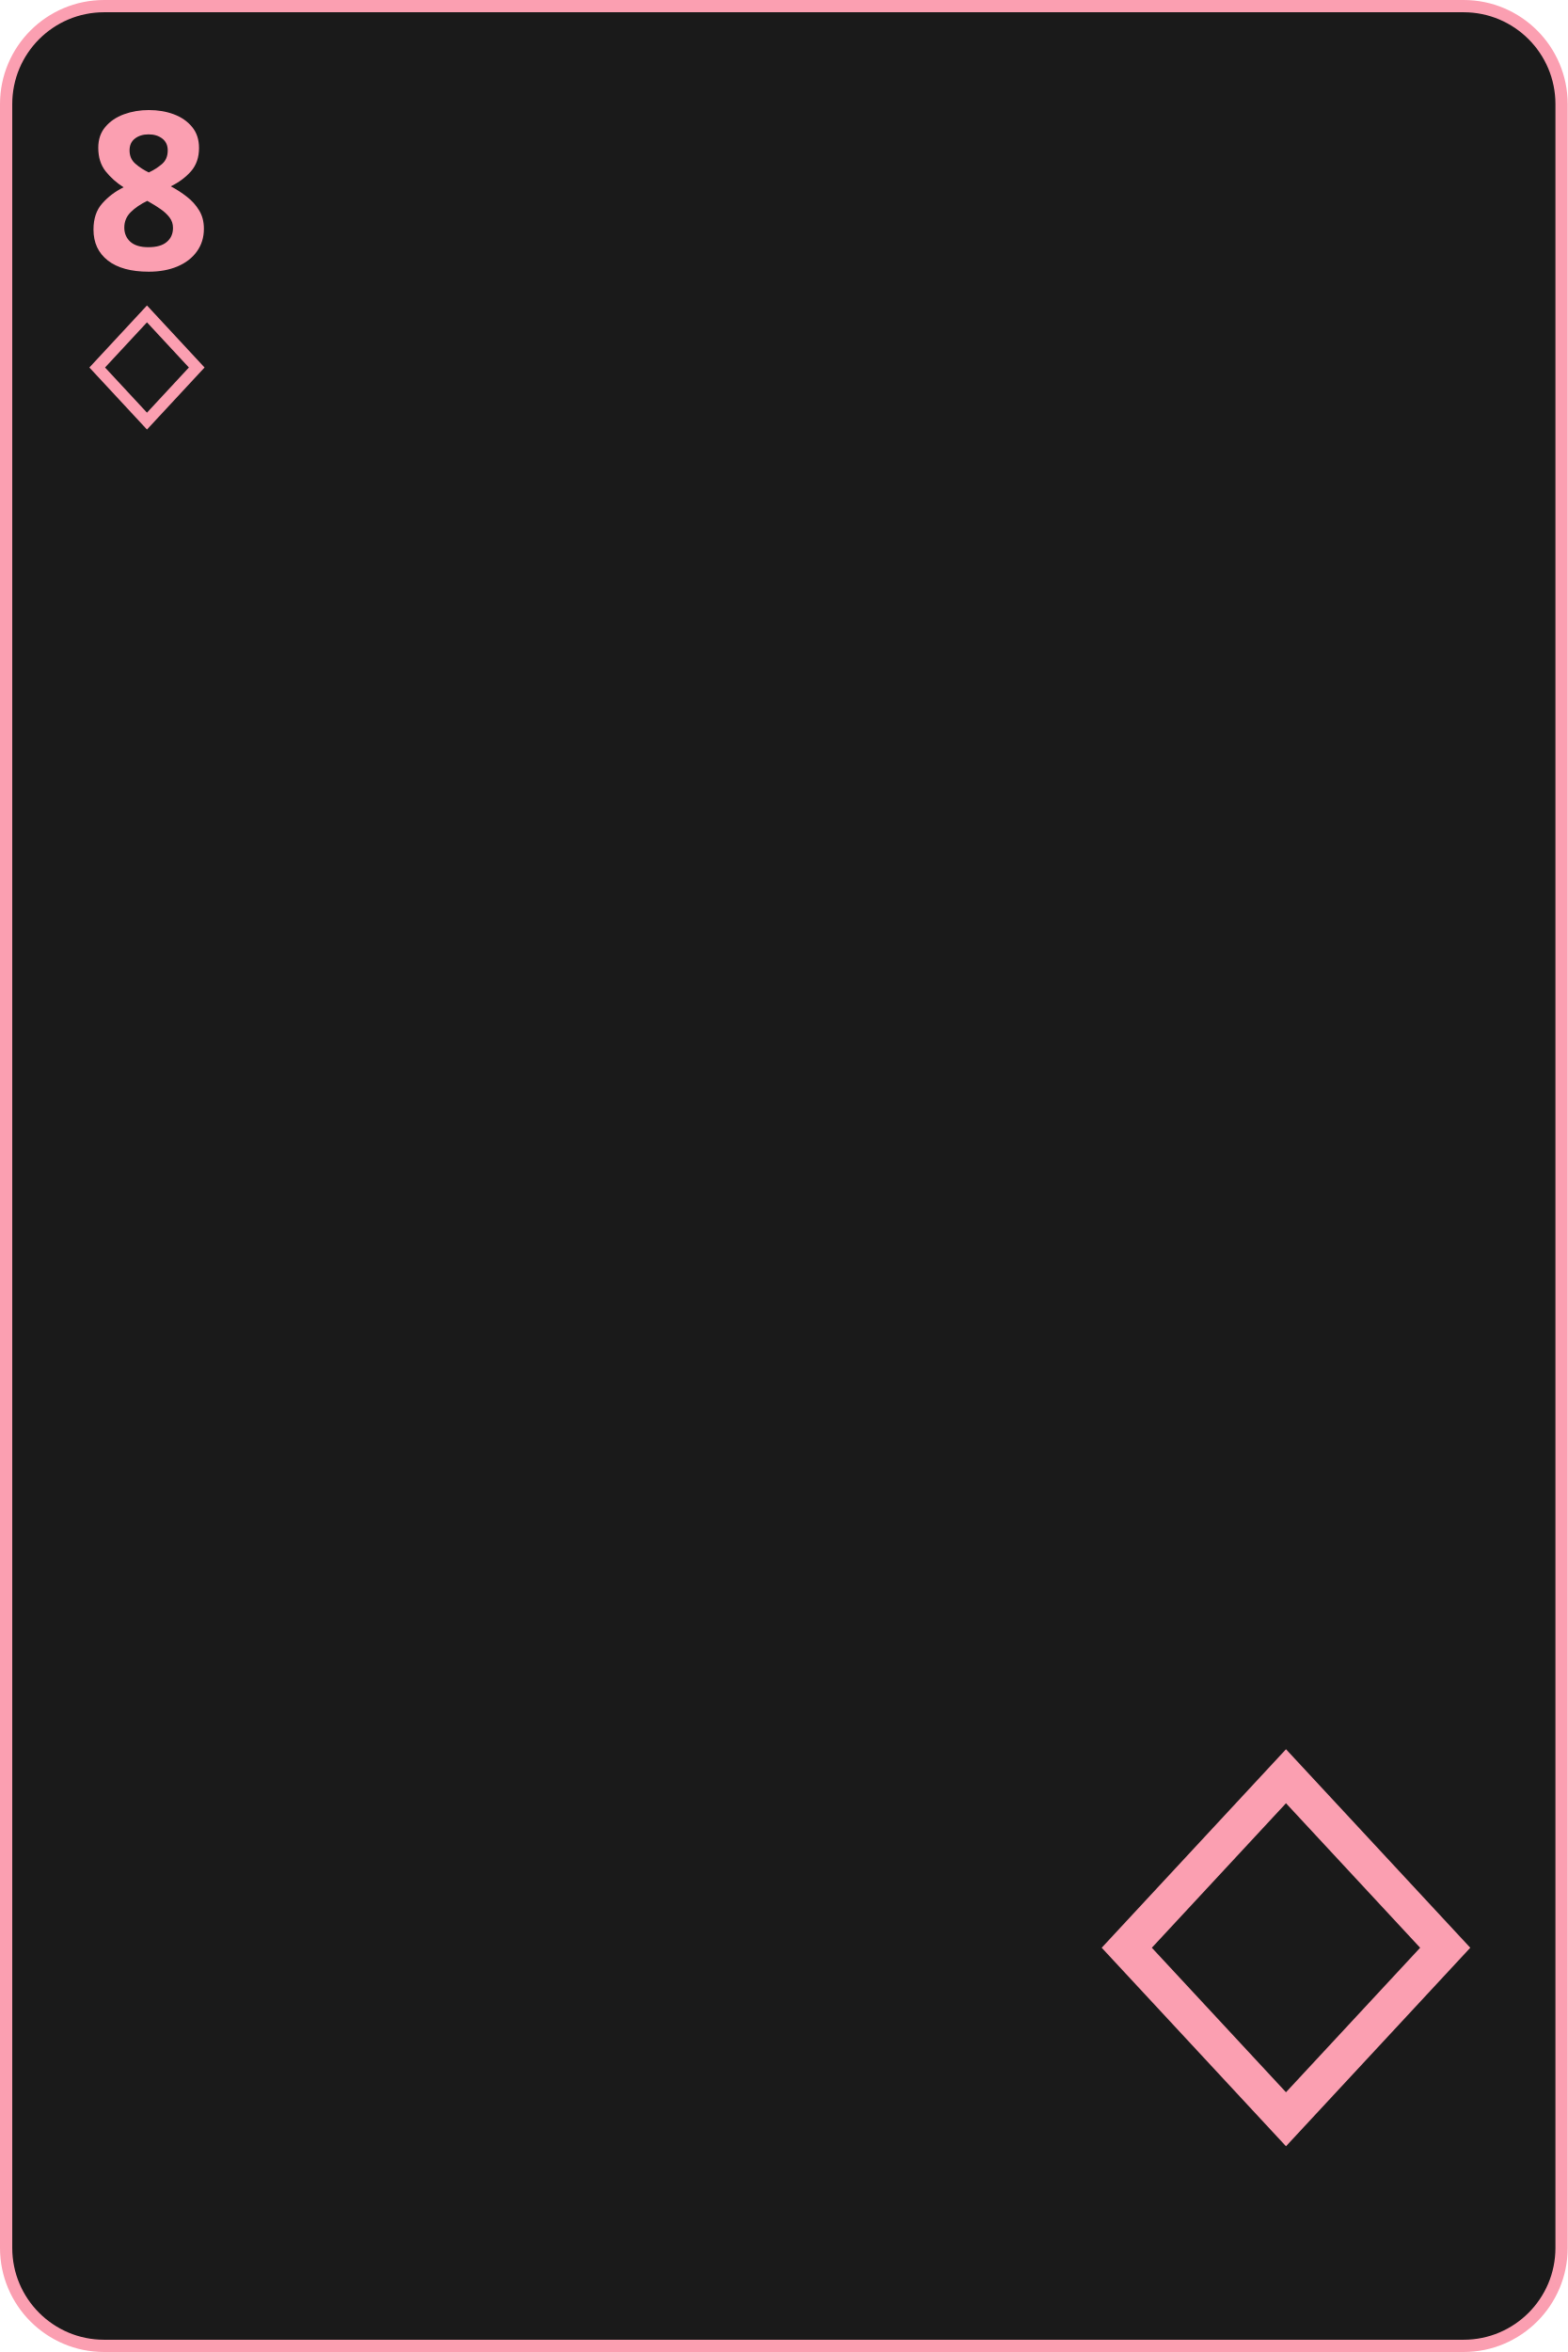
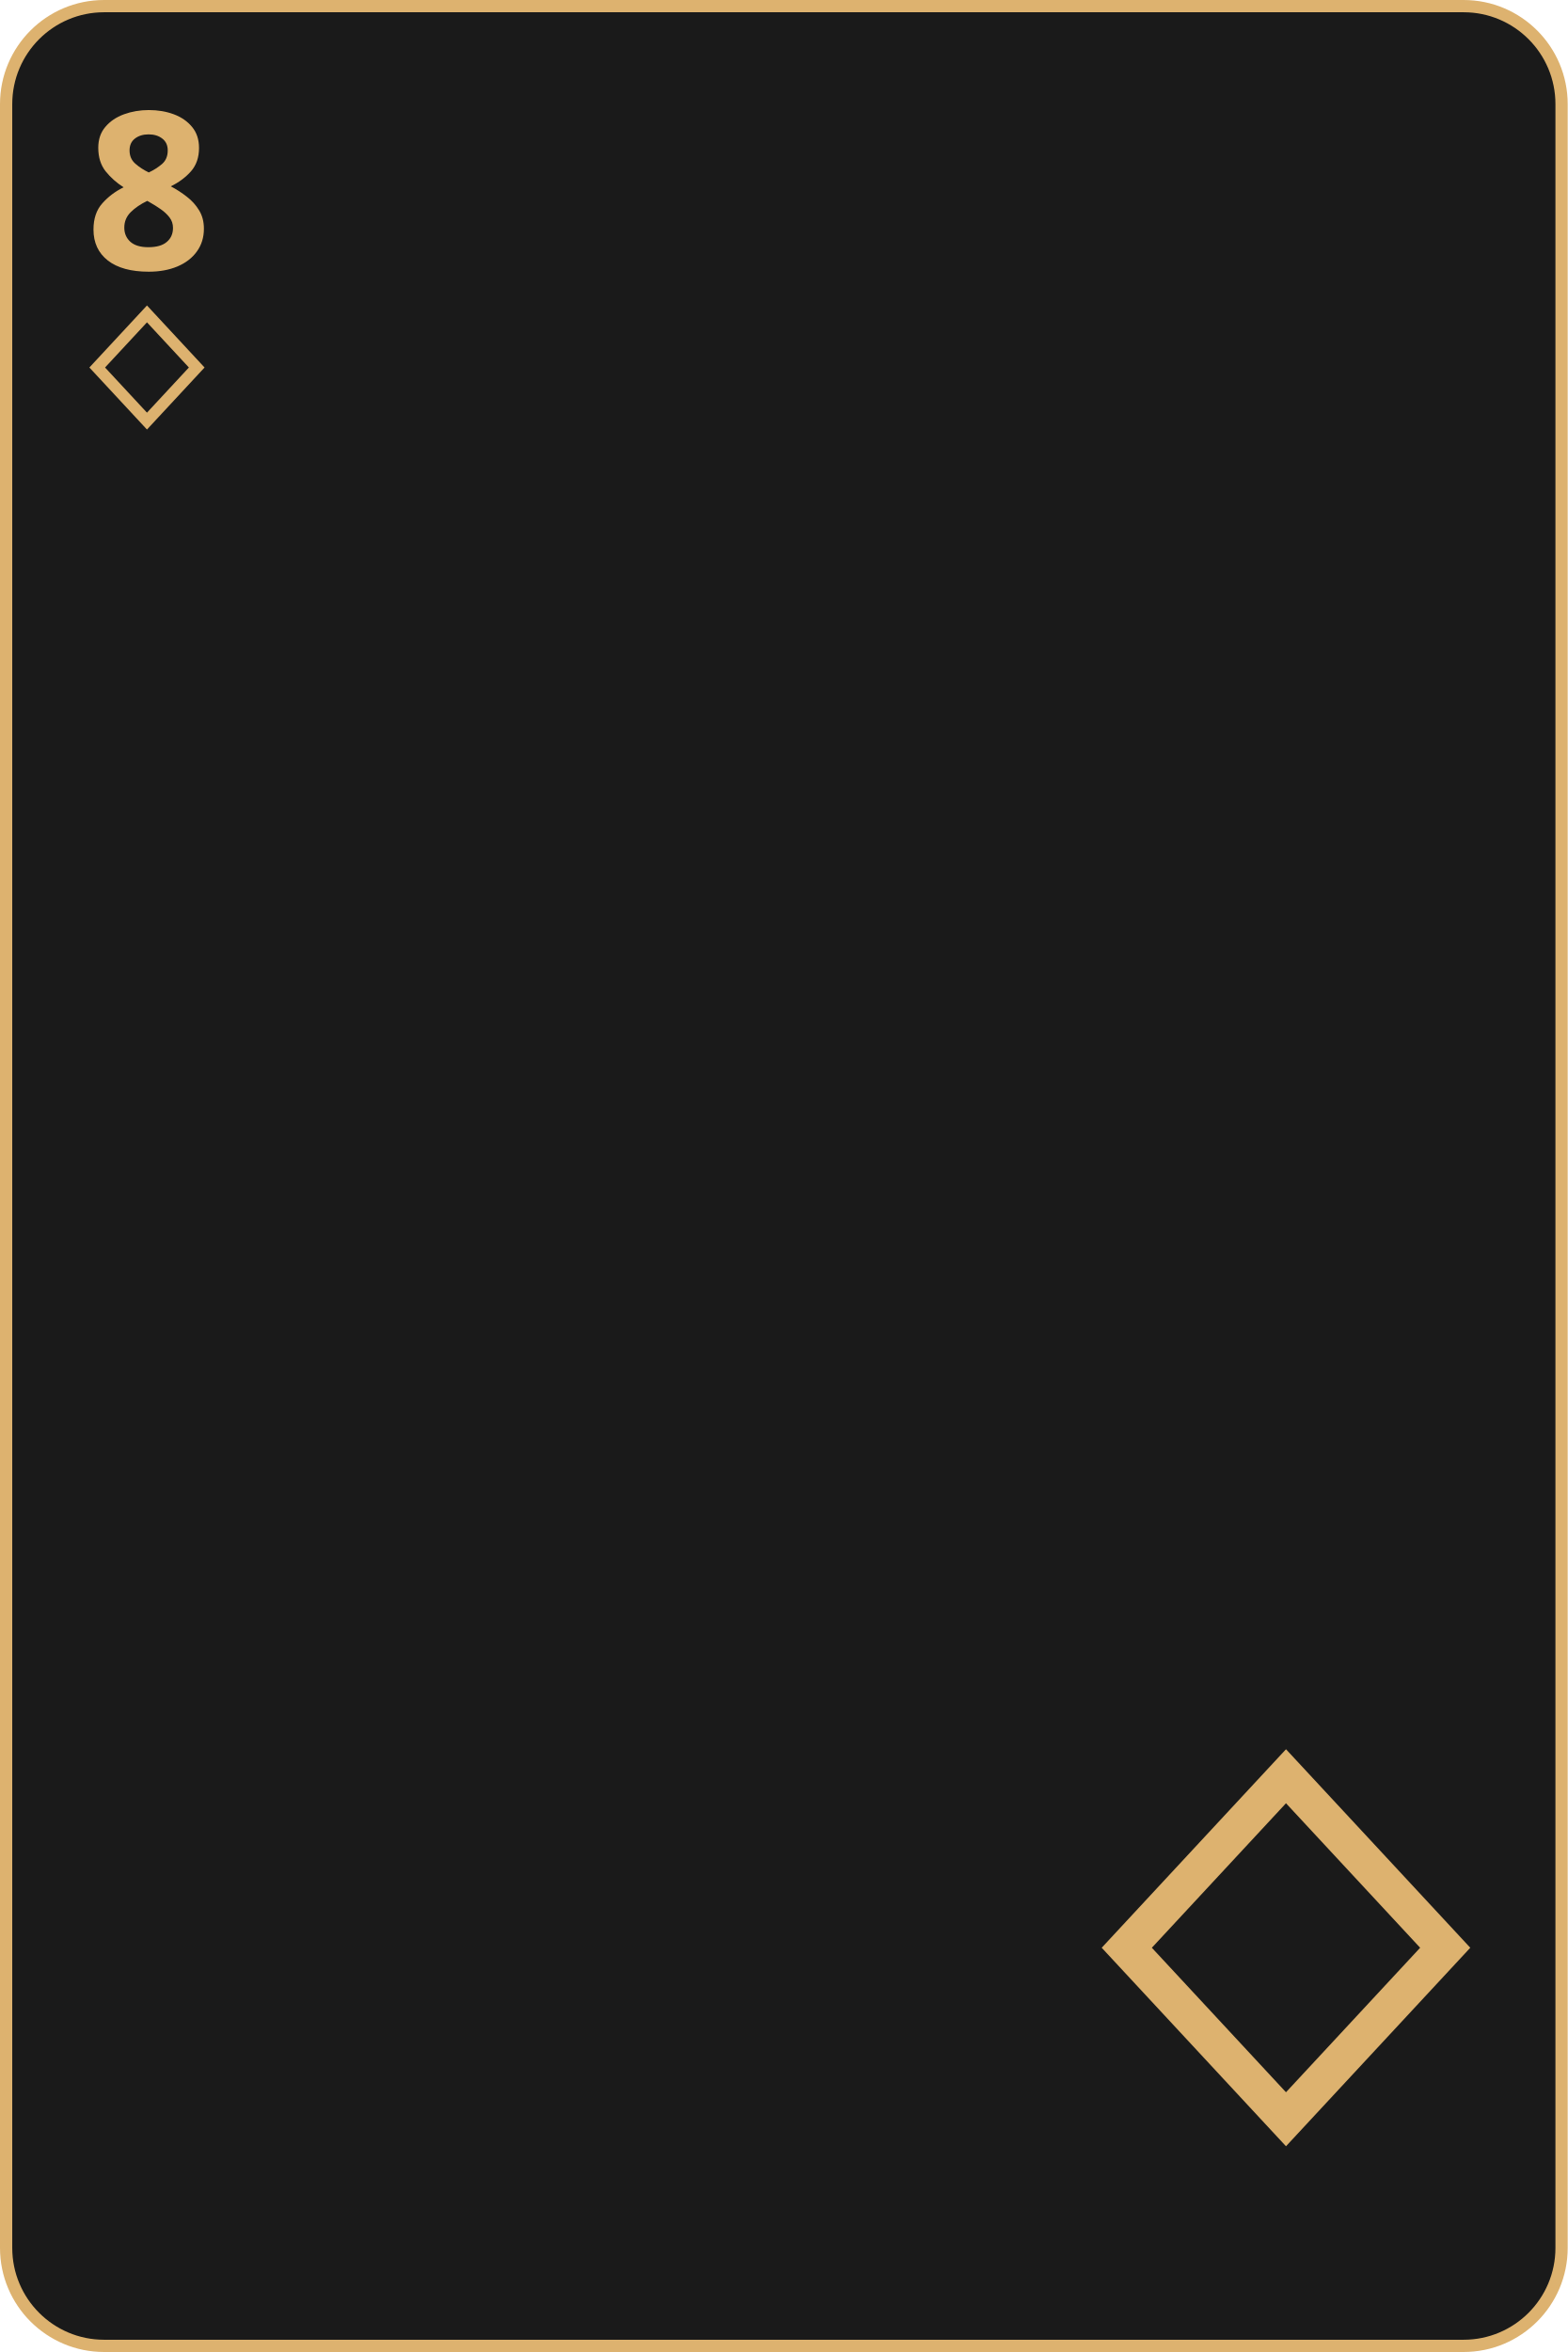
<svg xmlns="http://www.w3.org/2000/svg" width="256" height="384" viewBox="0 0 256 384">
-   <rect x="1" y="1" width="254" height="382" rx="16" ry="16" fill="#1a1a1a" stroke="#fb9fb1" stroke-width="2" />
-   <text x="14" y="44" font-family="Fira Mono" font-size="36" font-weight="700" fill="#fb9fb1">8</text>
+   <rect x="1" y="1" width="254" height="382" rx="16" ry="16" fill="#1a1a1a" stroke="#ddb26f" stroke-width="2" />
+   <text x="14" y="44" font-family="Fira Mono" font-size="36" font-weight="700" fill="#ddb26f">8</text>
  <g transform="translate(14 50) scale(0.625)">
-     <path d="M16,2 L 29,16 L 16,30 L 3,16 Z" fill="none" stroke="#fb9fb1" stroke-width="3" />
+     <path d="M16,2 L 29,16 L 16,30 L 3,16 Z" fill="none" stroke="#ddb26f" stroke-width="3" />
  </g>
  <g transform="translate(178 286) scale(2)">
-     <path d="M16,2 L 29,16 L 16,30 L 3,16 Z" fill="none" stroke="#fb9fb1" stroke-width="3" />
+     <path d="M16,2 L 29,16 L 16,30 L 3,16 Z" fill="none" stroke="#ddb26f" stroke-width="3" />
  </g>
</svg>
